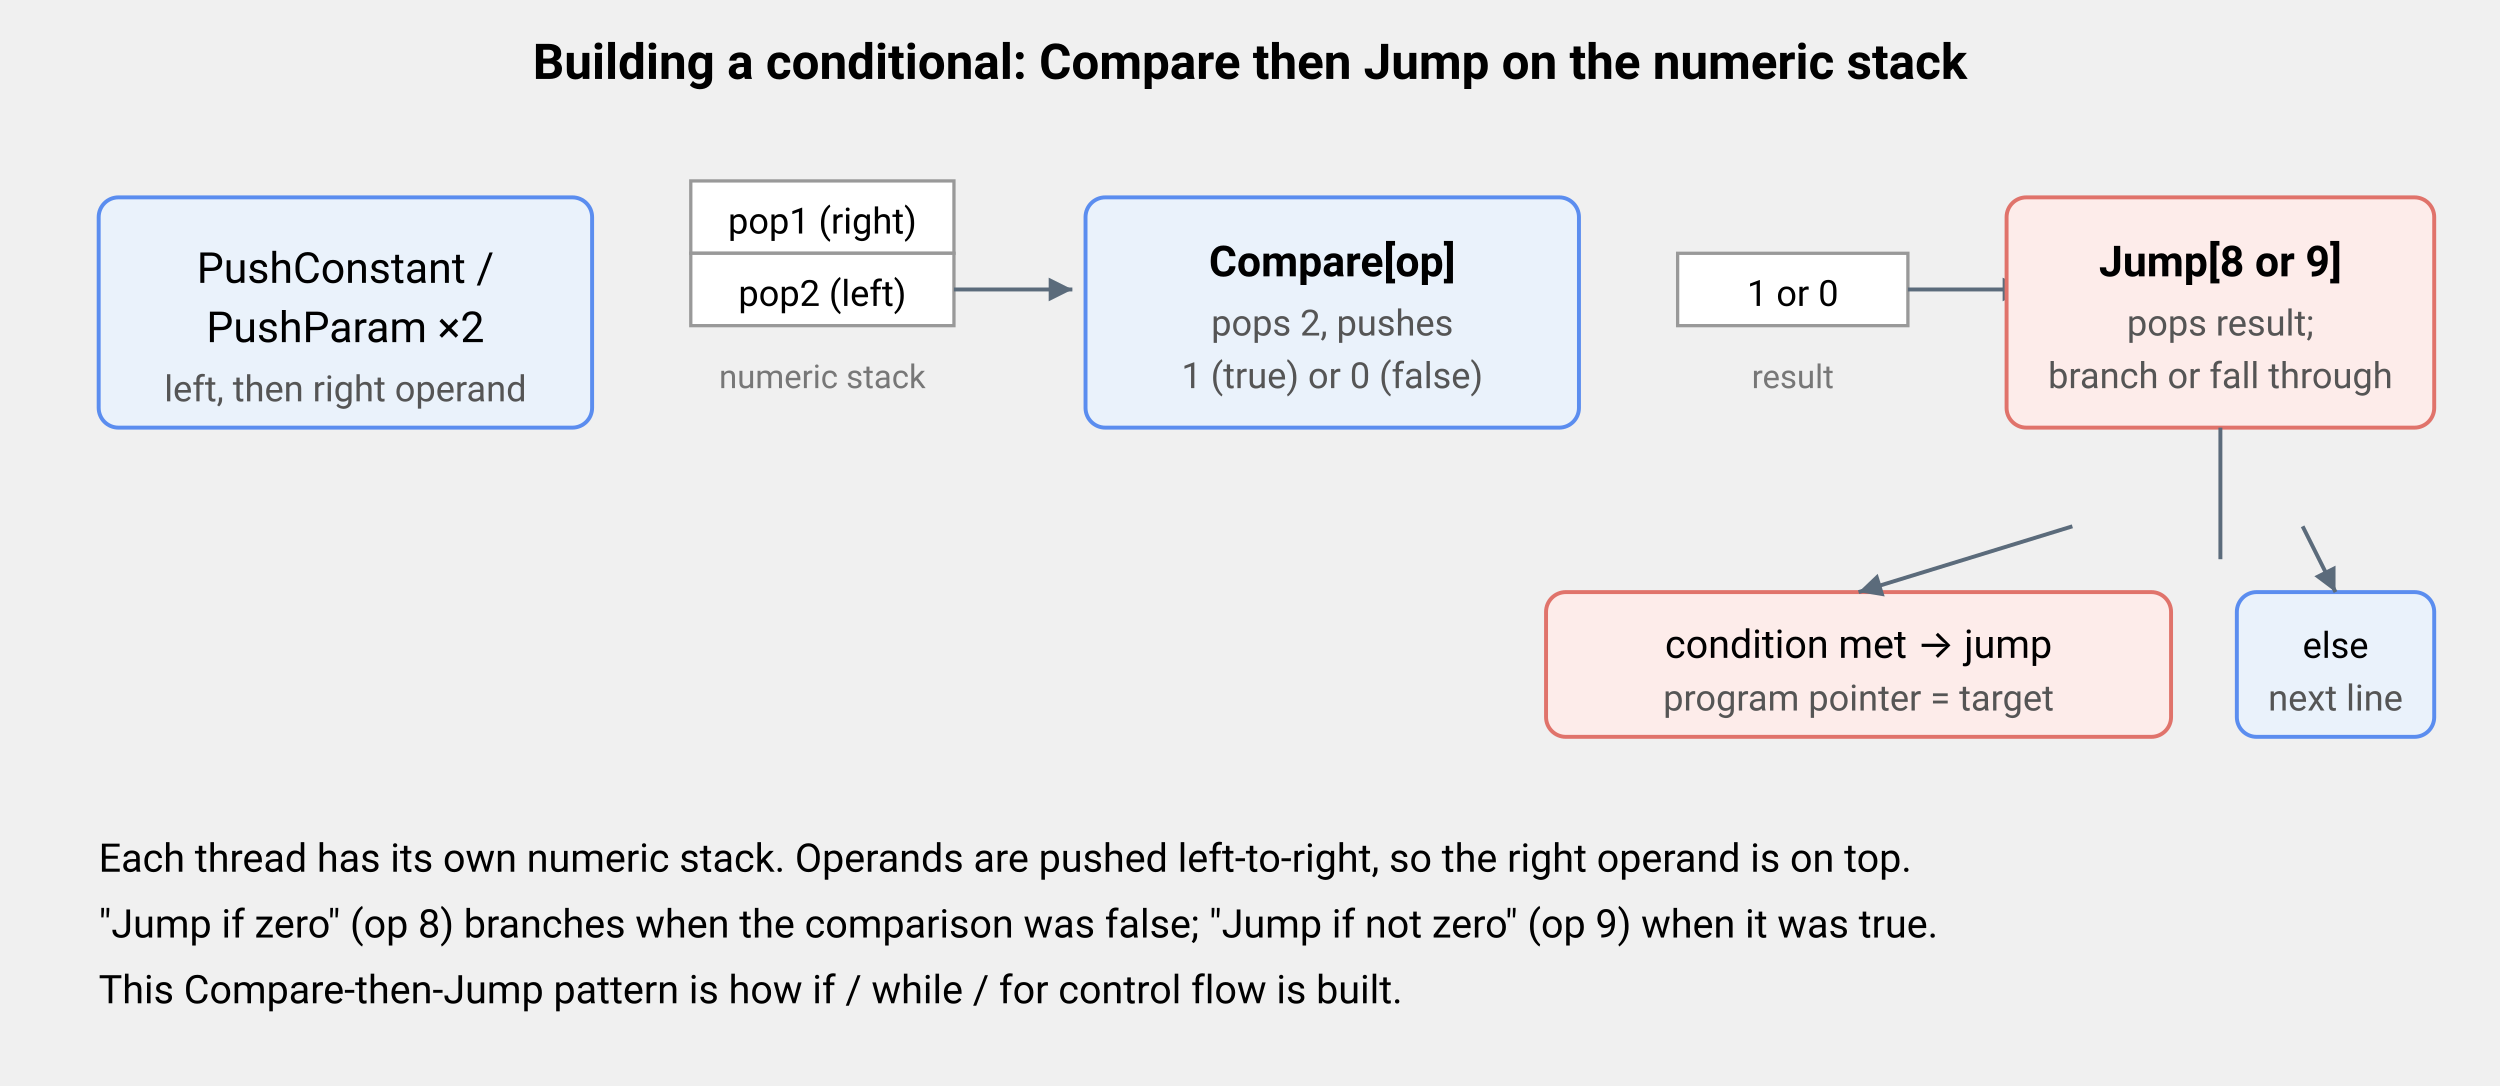
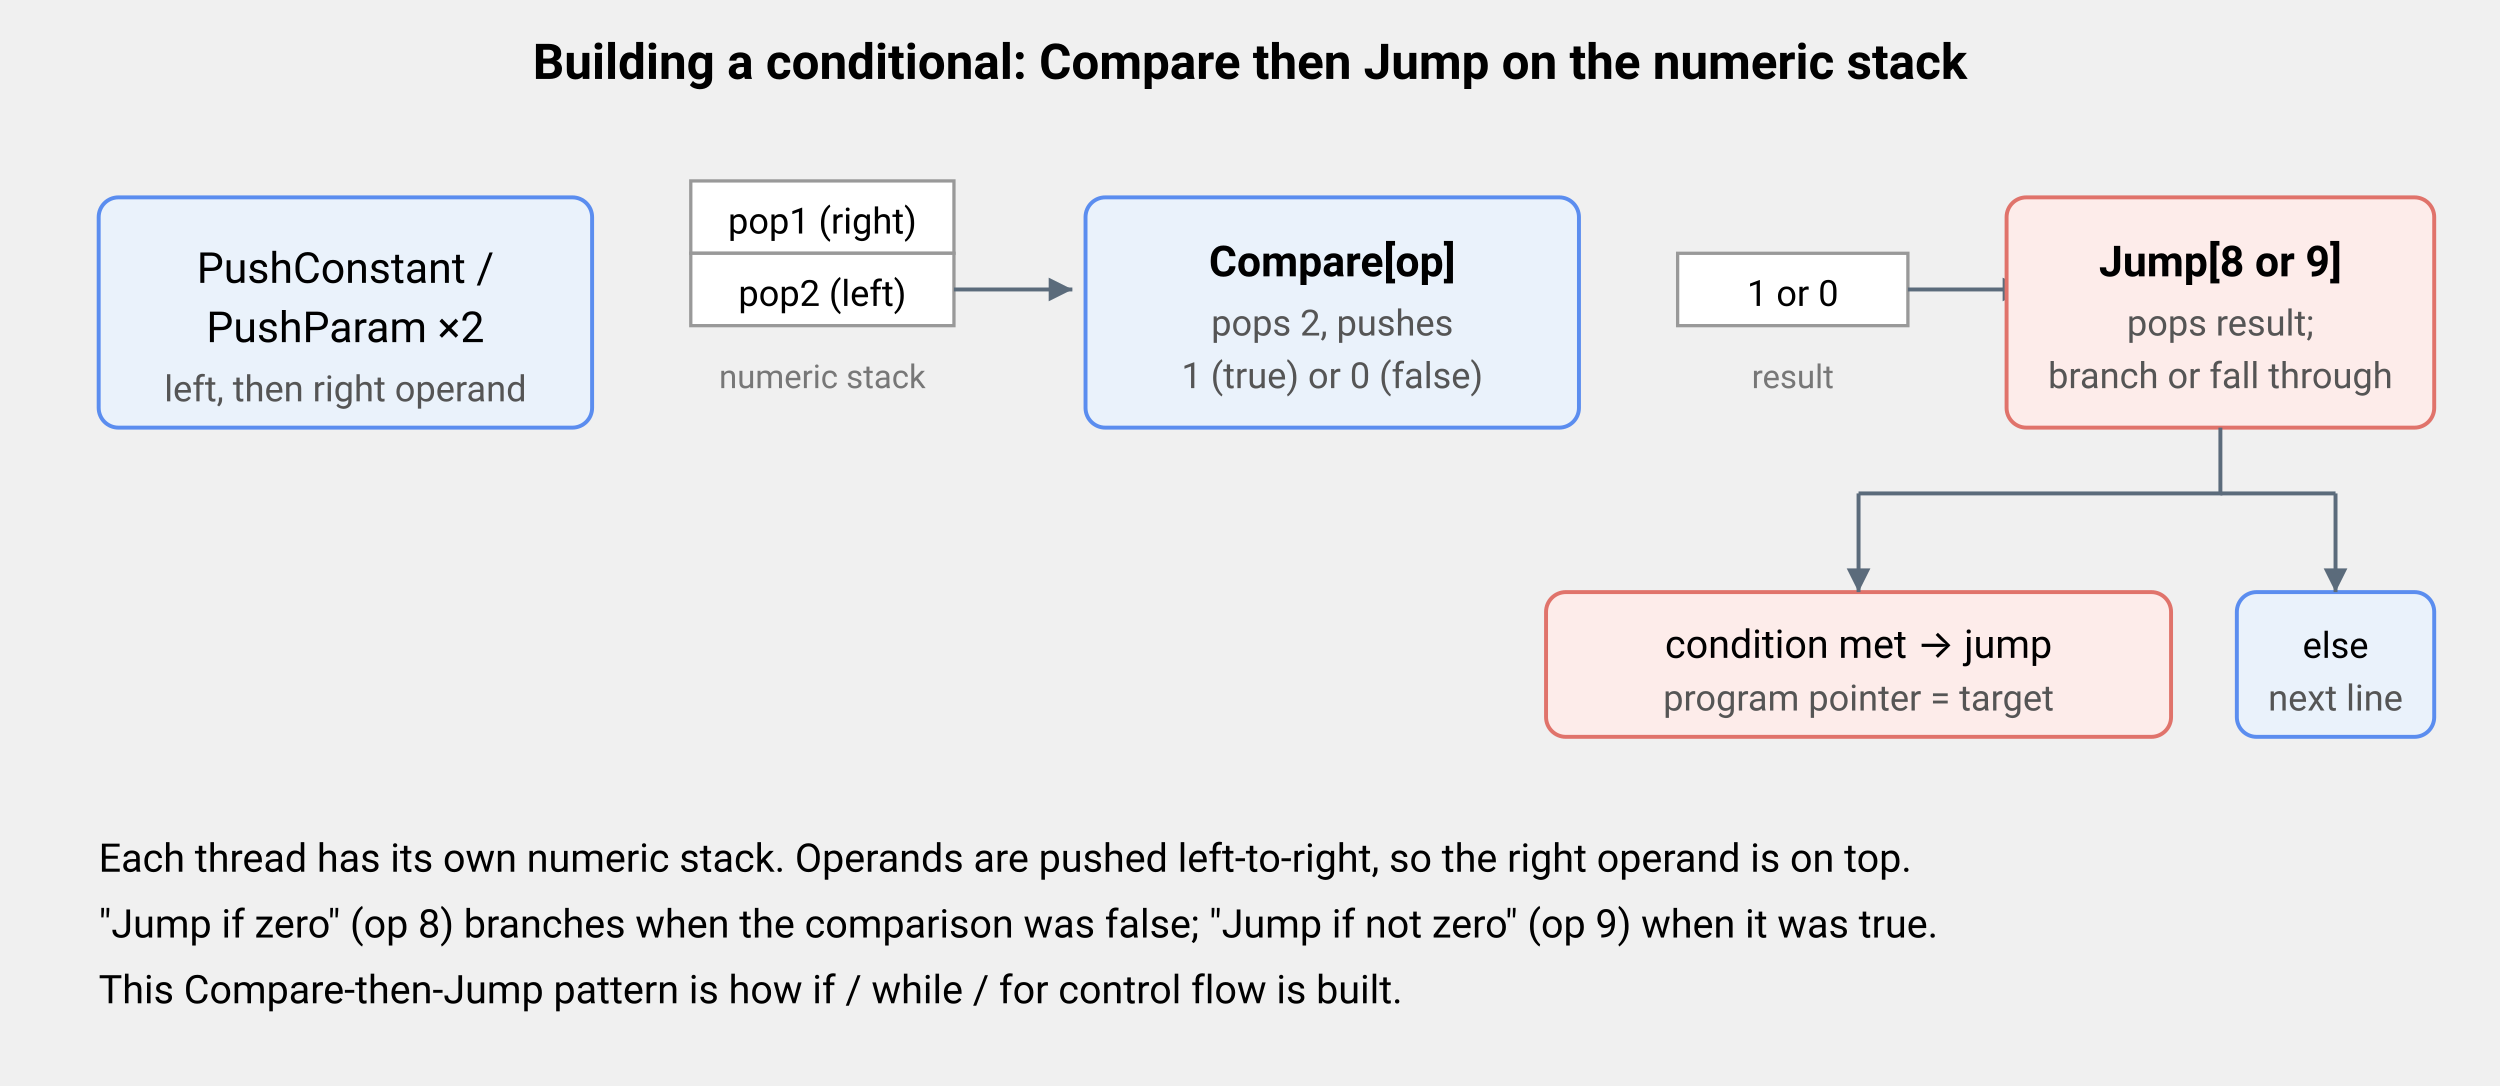
<svg xmlns="http://www.w3.org/2000/svg" width="760" height="330" viewBox="0 0 760 330" font-family="-apple-system,Segoe UI,Roboto,sans-serif" font-size="13" role="img" aria-label="Building a conditional: push two operands onto the numeric stack, run Compare to leave 1 or 0 on the stack, then a conditional Jump either branches to the target line or falls through to the next line.">
  <defs>
    <marker id="arrow" markerWidth="8" markerHeight="8" refX="6" refY="3" orient="auto">
      <path d="M0,0 L6,3 L0,6 Z" fill="#5b6b7b" />
    </marker>
  </defs>
  <text x="380" y="24" text-anchor="middle" font-size="15" font-weight="bold">Building a conditional: Compare then Jump on the numeric stack</text>
  <rect x="30" y="60" width="150" height="70" rx="6" fill="#eaf2fb" stroke="#5b8def" stroke-width="1.2" />
  <text x="105" y="86" text-anchor="middle">PushConstant /</text>
  <text x="105" y="104" text-anchor="middle">PushParam ×2</text>
  <text x="105" y="122" text-anchor="middle" font-size="11" fill="#555">left, then right operand</text>
  <rect x="210" y="55" width="80" height="22" fill="#fff" stroke="#999" />
  <text x="250" y="71" text-anchor="middle" font-size="11">pop1 (right)</text>
  <rect x="210" y="77" width="80" height="22" fill="#fff" stroke="#999" />
  <text x="250" y="93" text-anchor="middle" font-size="11">pop2 (left)</text>
  <text x="250" y="118" text-anchor="middle" font-size="10" fill="#777">numeric stack</text>
  <path d="M290,88 L326,88" fill="none" stroke="#5b6b7b" stroke-width="1.2" marker-end="url(#arrow)" />
  <rect x="330" y="60" width="150" height="70" rx="6" fill="#eaf2fb" stroke="#5b8def" stroke-width="1.2" />
  <text x="405" y="84" text-anchor="middle" font-weight="bold">Compare[op]</text>
  <text x="405" y="102" text-anchor="middle" font-size="11" fill="#555">pops 2, pushes</text>
  <text x="405" y="118" text-anchor="middle" font-size="11" fill="#555">1 (true) or 0 (false)</text>
  <rect x="510" y="77" width="70" height="22" fill="#fff" stroke="#999" />
  <text x="545" y="93" text-anchor="middle" font-size="11">1 or 0</text>
  <text x="545" y="118" text-anchor="middle" font-size="10" fill="#777">result</text>
  <path d="M580,88 L616,88" fill="none" stroke="#5b6b7b" stroke-width="1.2" marker-end="url(#arrow)" />
  <rect x="610" y="60" width="130" height="70" rx="6" fill="#fdecea" stroke="#e0736b" stroke-width="1.2" />
  <text x="675" y="84" text-anchor="middle" font-weight="bold">Jump[8 or 9]</text>
  <text x="675" y="102" text-anchor="middle" font-size="11" fill="#555">pops result;</text>
  <text x="675" y="118" text-anchor="middle" font-size="11" fill="#555">branch or fall through</text>
-   <path d="M675,130 L675,170" fill="none" stroke="#5b6b7b" stroke-width="1.2" />
+   <path d="M675,130 L675,150 L565,150" fill="none" stroke="#5b6b7b" stroke-width="1.2" />
+   <path d="M675,150 L710,150" fill="none" stroke="#5b6b7b" stroke-width="1.2" />
  <rect x="470" y="180" width="190" height="44" rx="6" fill="#fdecea" stroke="#e0736b" stroke-width="1.2" />
  <text x="565" y="200" text-anchor="middle" font-size="12">condition met → jump</text>
  <text x="565" y="216" text-anchor="middle" font-size="11" fill="#555">program pointer = target</text>
  <rect x="680" y="180" width="60" height="44" rx="6" fill="#eaf2fb" stroke="#5b8def" stroke-width="1.2" />
  <text x="710" y="200" text-anchor="middle" font-size="11">else</text>
  <text x="710" y="216" text-anchor="middle" font-size="11" fill="#555">next line</text>
-   <path d="M630,160 L565,180" fill="none" stroke="#5b6b7b" stroke-width="1.2" marker-end="url(#arrow)" />
-   <path d="M700,160 L710,180" fill="none" stroke="#5b6b7b" stroke-width="1.2" marker-end="url(#arrow)" />
+   <path d="M565,150 L565,180" fill="none" stroke="#5b6b7b" stroke-width="1.2" marker-end="url(#arrow)" />
+   <path d="M710,150 L710,180" fill="none" stroke="#5b6b7b" stroke-width="1.2" marker-end="url(#arrow)" />
  <text x="30" y="265" font-size="12">Each thread has its own numeric stack. Operands are pushed left-to-right, so the right operand is on top.</text>
  <text x="30" y="285" font-size="12">"Jump if zero" (op 8) branches when the comparison was false; "Jump if not zero" (op 9) when it was true.</text>
  <text x="30" y="305" font-size="12">This Compare-then-Jump pattern is how if / while / for control flow is built.</text>
</svg>
